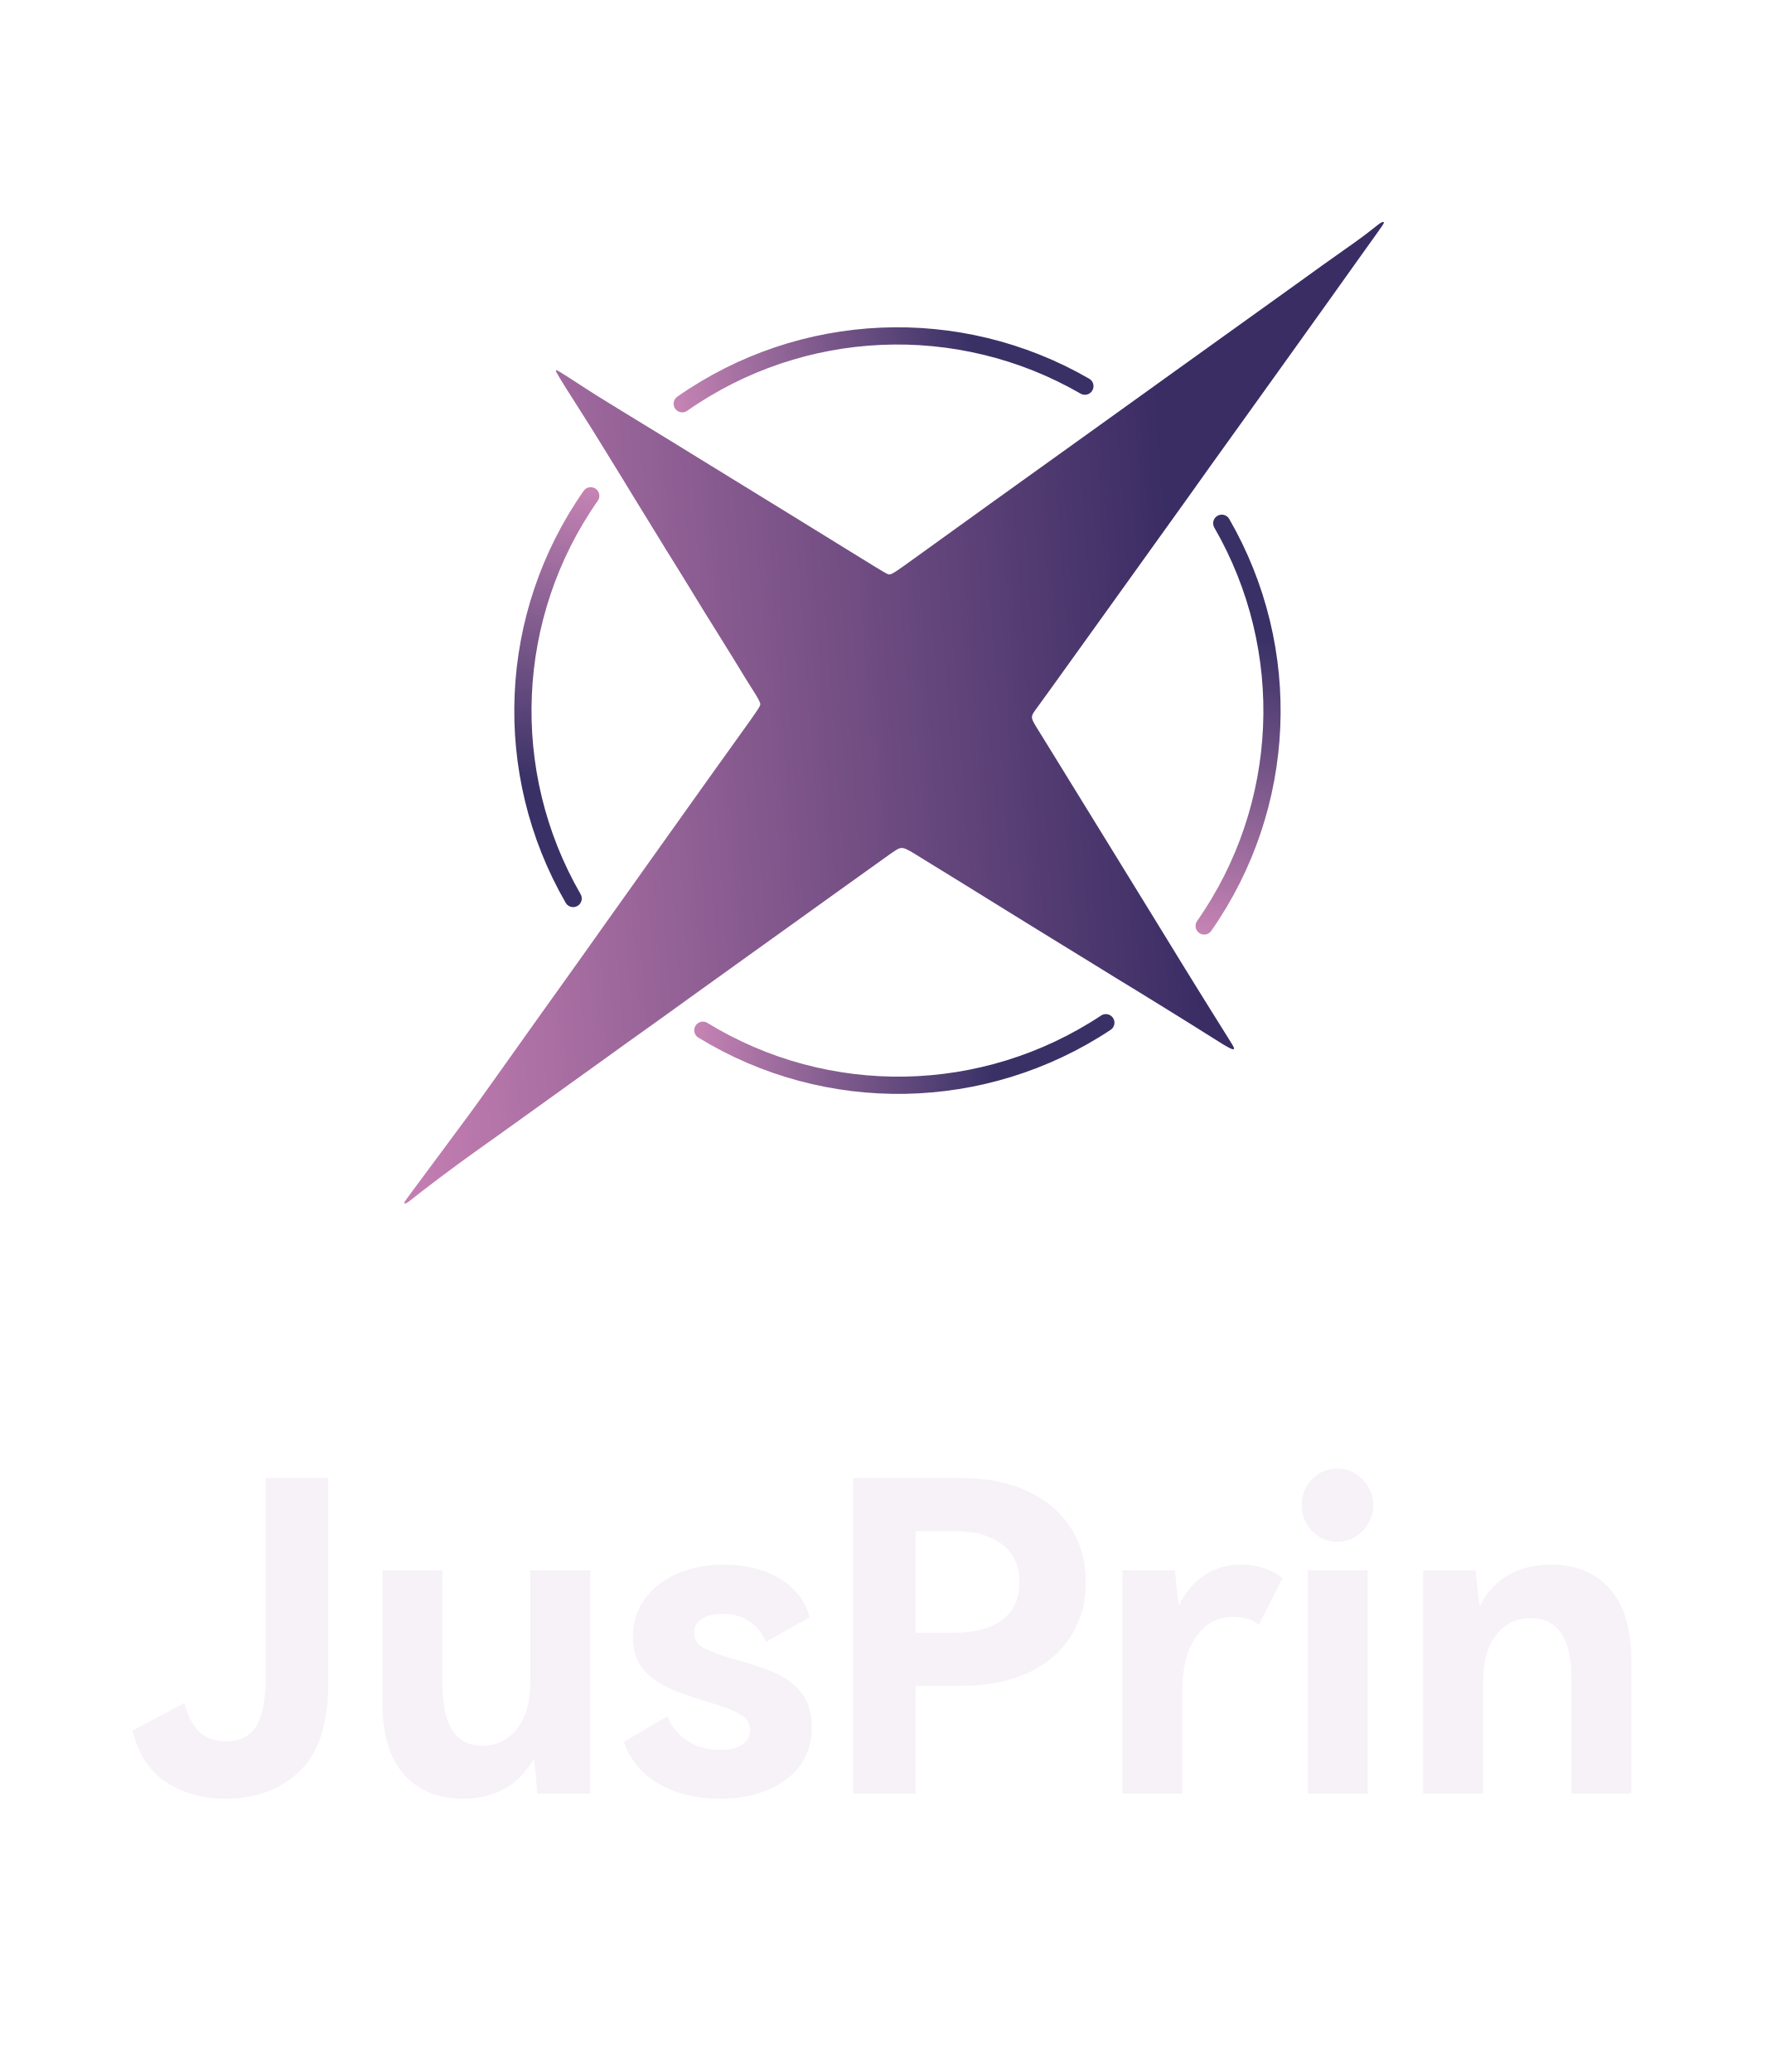
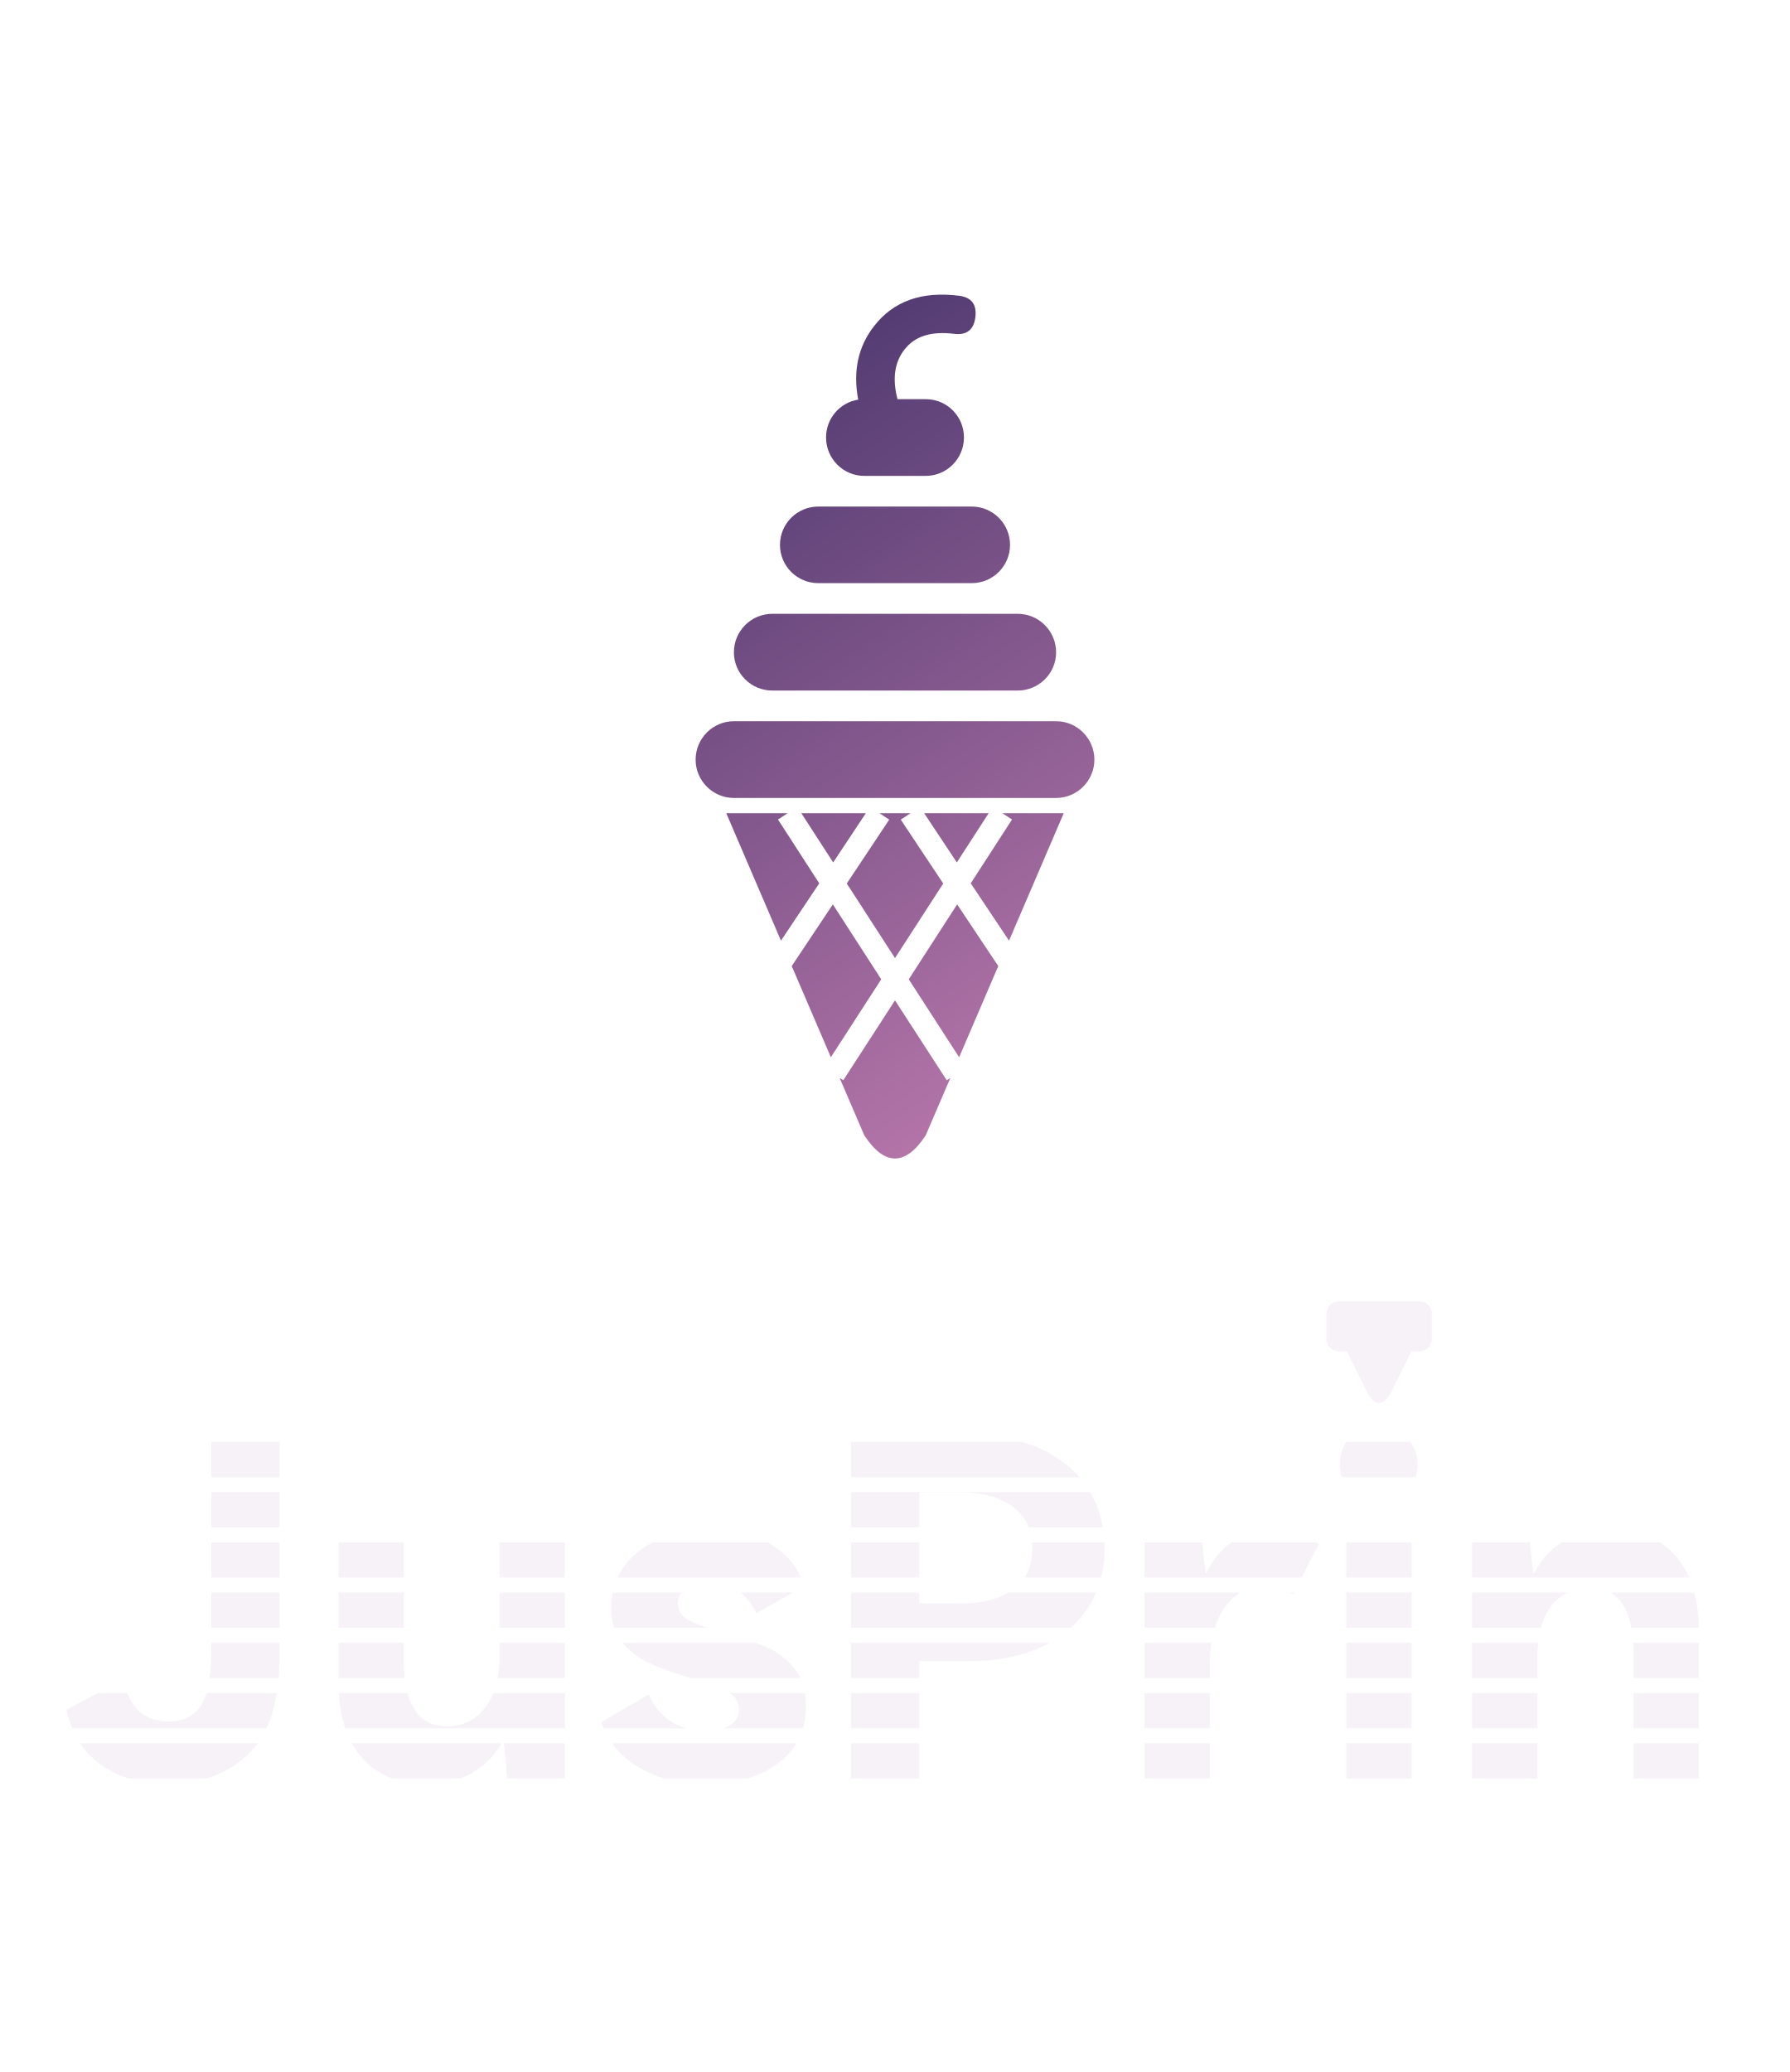
- <svg xmlns="http://www.w3.org/2000/svg" xmlns:xlink="http://www.w3.org/1999/xlink" width="108" height="125" viewBox="0 0 108 125">
+ <svg xmlns="http://www.w3.org/2000/svg" width="108" height="125" viewBox="0 0 108 125">
  <defs>
-     <linearGradient xlink:href="#linearGradient22" id="linearGradient23" x1="132.628" y1="84.004" x2="32.046" y2="91.222" gradientUnits="userSpaceOnUse" gradientTransform="matrix(3.779528,0,0,3.779528,55.08825,125.9802)" />
-     <linearGradient id="linearGradient22">
-       <stop style="stop-color:#3a2d64;stop-opacity:1;" offset="0" />
-       <stop style="stop-color:#ce84b7;stop-opacity:1;" offset="1" />
+     <linearGradient id="g" gradientUnits="userSpaceOnUse" x1="35.49" y1="16.67" x2="72.51" y2="72.20">
+       <stop offset="0" stop-color="#3A2D64" />
+       <stop offset="1" stop-color="#CE84B7" />
    </linearGradient>
-     <linearGradient xlink:href="#linearGradient13" id="linearGradient14" x1="141.892" y1="80.503" x2="134.536" y2="115.86" gradientUnits="userSpaceOnUse" gradientTransform="matrix(3.779528,0,0,3.779528,55.08825,125.9802)" />
-     <linearGradient id="linearGradient13">
-       <stop style="stop-color:#393166;stop-opacity:1;" offset="0" />
-       <stop style="stop-color:#c986b6;stop-opacity:1;" offset="1" />
-     </linearGradient>
-     <linearGradient xlink:href="#linearGradient13" id="linearGradient17" gradientUnits="userSpaceOnUse" x1="141.892" y1="80.503" x2="134.536" y2="115.86" gradientTransform="matrix(3.779528,0,0,3.779528,-809.1143,-799.6058)" />
-     <linearGradient xlink:href="#linearGradient13" id="linearGradient18" gradientUnits="userSpaceOnUse" gradientTransform="matrix(3.778662,0,0,3.780413,111.8502,-741.7778)" x1="141.892" y1="80.503" x2="134.536" y2="115.86" />
-     <linearGradient xlink:href="#linearGradient13" id="linearGradient19" gradientUnits="userSpaceOnUse" gradientTransform="matrix(3.779528,0,0,3.779528,-839.6417,-768.8368)" x1="141.892" y1="80.503" x2="134.536" y2="115.86" />
  </defs>
-   <g transform="translate(16.942,6.000) scale(1.15625)">
-     <g transform="matrix(0.1182492,0,0,0.1182492,-18.91749,-22.8237)" style="display:inline">
-       <path style="display:inline;fill:url(#linearGradient23);stroke-width:3.78" d="m 214.43,679.834 c 0,-0.192 1.34,-2.127 2.978,-4.299 1.638,-2.173 5.239,-7.024 8.004,-10.782 2.764,-3.757 8.106,-10.961 11.871,-16.007 3.765,-5.047 8.112,-10.962 9.66,-13.145 1.548,-2.183 4.272,-5.993 6.053,-8.467 1.781,-2.474 6.529,-9.141 10.551,-14.817 4.022,-5.675 8.213,-11.569 9.315,-13.097 1.101,-1.528 3.484,-4.862 5.295,-7.408 1.811,-2.547 5.031,-7.051 7.155,-10.01 2.124,-2.959 4.577,-6.393 5.45,-7.632 0.873,-1.238 3.373,-4.755 5.556,-7.814 2.183,-3.059 5.338,-7.511 7.011,-9.893 1.673,-2.382 4.105,-5.791 5.404,-7.576 1.299,-1.785 3.782,-5.269 5.519,-7.743 1.737,-2.474 4.867,-6.879 6.955,-9.79 5.918,-8.246 10.504,-14.679 13.957,-19.579 1.743,-2.474 4.92,-6.939 7.059,-9.922 2.139,-2.983 5.493,-7.686 7.454,-10.451 1.96,-2.765 7.118,-9.968 11.463,-16.007 9.211,-12.805 10.452,-14.652 10.452,-15.553 0,-0.741 -1.2,-2.999 -3.406,-6.408 -1.583,-2.445 -3.307,-5.234 -7.771,-12.568 -1.595,-2.619 -4.361,-7.084 -6.148,-9.922 -4.21,-6.687 -11.441,-18.403 -16.004,-25.929 -1.985,-3.274 -4.563,-7.441 -5.731,-9.26 -1.167,-1.819 -3.591,-5.748 -5.387,-8.731 -1.795,-2.983 -4.831,-7.924 -6.746,-10.98 -1.915,-3.056 -4.297,-6.925 -5.293,-8.599 -0.997,-1.673 -3.027,-5.007 -4.511,-7.408 -1.484,-2.401 -3.751,-6.092 -5.037,-8.202 -4.778,-7.842 -11.198,-18.101 -16.393,-26.194 -5.015,-7.814 -7.797,-12.411 -7.797,-12.886 0,-0.264 0.149,-0.342 0.44,-0.231 0.808,0.31 5.023,2.967 12.789,8.061 2.547,1.671 6.595,4.223 8.996,5.671 2.401,1.449 5.497,3.35 6.879,4.225 1.382,0.875 6.085,3.754 10.451,6.397 4.366,2.643 9.426,5.733 11.245,6.867 1.819,1.134 5.45,3.375 8.07,4.981 18.773,11.512 37.253,22.878 45.376,27.908 17.302,10.715 20.957,12.97 25.929,16.001 2.983,1.818 7.686,4.713 10.451,6.432 2.765,1.719 5.395,3.239 5.844,3.377 1.488,0.457 1.604,0.385 15.058,-9.34 14.229,-10.286 45.703,-32.903 64.426,-46.295 5.021,-3.591 11.748,-8.416 14.949,-10.722 3.201,-2.306 11.238,-8.078 17.859,-12.826 6.621,-4.749 15.491,-11.119 19.712,-14.156 4.22,-3.037 15.174,-10.893 24.342,-17.458 9.168,-6.565 18.157,-13.01 19.976,-14.322 14.47,-10.435 19.557,-14.073 25.718,-18.396 6.31,-4.427 8.438,-6.011 14.261,-10.614 1.613,-1.275 2.618,-1.599 2.618,-0.842 0,0.228 -1.538,2.52 -3.418,5.093 -1.88,2.573 -5.362,7.444 -7.739,10.825 -2.377,3.38 -8.656,12.191 -13.955,19.579 -5.299,7.388 -12.691,17.719 -16.427,22.958 -6.217,8.718 -17.02,23.794 -20.288,28.31 -2.705,3.74 -13.479,18.743 -14.503,20.197 -0.581,0.825 -2.712,3.821 -4.736,6.659 -2.024,2.838 -4.654,6.529 -5.845,8.202 -1.191,1.673 -4.307,6.019 -6.924,9.657 -2.617,3.638 -6.588,9.174 -8.825,12.303 -7.064,9.883 -15.042,21.009 -21.439,29.898 -5.758,8.002 -8.304,11.546 -21.948,30.559 -2.82,3.929 -5.92,8.22 -6.891,9.535 -3.251,4.405 -3.269,4.151 0.75,10.565 1.097,1.751 4.812,7.768 8.255,13.37 11.012,17.919 23.243,37.785 27.124,44.053 2.072,3.347 7.311,11.86 11.641,18.918 4.33,7.058 9.269,15.094 10.974,17.859 1.705,2.765 4.152,6.753 5.439,8.864 1.286,2.11 4.102,6.664 6.258,10.119 2.156,3.456 4.856,7.801 6.001,9.657 1.145,1.856 3.546,5.696 5.337,8.534 4.708,7.462 5.015,7.986 5.015,8.546 0,1.076 -1.996,0.063 -10.37,-5.266 -7.59,-4.83 -31.439,-19.589 -41.753,-25.839 -3.129,-1.896 -7.415,-4.54 -9.525,-5.876 -2.11,-1.336 -5.503,-3.424 -7.541,-4.639 -2.037,-1.215 -6.978,-4.25 -10.98,-6.743 -4.002,-2.493 -8.348,-5.172 -9.657,-5.954 -1.31,-0.782 -4.941,-3.027 -8.07,-4.988 -3.129,-1.962 -8.07,-5.017 -10.98,-6.79 -2.91,-1.773 -6.817,-4.197 -8.682,-5.387 -1.865,-1.19 -5.436,-3.392 -7.938,-4.894 -2.501,-1.501 -6.988,-4.257 -9.971,-6.125 -9.42,-5.896 -10.058,-6.205 -12.036,-5.834 -0.57,0.107 -2.42,1.252 -4.829,2.989 -2.148,1.549 -6.524,4.68 -9.726,6.957 -3.201,2.278 -10.762,7.693 -16.801,12.035 -6.039,4.342 -14.076,10.109 -17.859,12.817 -13.434,9.615 -14.852,10.631 -17.992,12.895 -7.15,5.155 -20.464,14.719 -25.797,18.532 -3.129,2.237 -7.117,5.115 -8.864,6.396 -1.746,1.281 -5.675,4.091 -8.731,6.245 -3.056,2.154 -7.223,5.13 -9.26,6.613 -2.037,1.483 -6.443,4.657 -9.79,7.053 -3.347,2.396 -8.705,6.244 -11.906,8.551 -17.151,12.361 -43.703,31.396 -47.228,33.858 -5.743,4.01 -22.812,16.848 -27.019,20.32 -1.769,1.46 -2.879,1.912 -2.879,1.172 z" />
-       <path style="display:inline;fill:none;fill-opacity:1;stroke:url(#linearGradient14);stroke-width:7.604;stroke-linecap:round;stroke-dasharray:none;stroke-dashoffset:0;stroke-opacity:1" d="m 575.215,380.01 a 165.499,165.499 0 0 1 -7.757,177.676" />
-       <path style="display:inline;fill:none;fill-opacity:1;stroke:url(#linearGradient17);stroke-width:7.604;stroke-linecap:round;stroke-dasharray:none;stroke-dashoffset:0;stroke-opacity:1" d="m -288.988,-545.576 a 165.499,165.499 0 0 1 -7.757,177.676" transform="scale(-1)" />
-       <path style="display:inline;fill:none;fill-opacity:1;stroke:url(#linearGradient18);stroke-width:7.604;stroke-linecap:round;stroke-dasharray:none;stroke-dashoffset:0;stroke-opacity:1" d="m 631.857,-487.689 a 165.461,165.537 0 0 1 -7.756,177.717" transform="matrix(0.05905285,0.9982549,-0.9980599,0.06226118,0,0)" />
-       <path style="display:inline;fill:none;fill-opacity:1;stroke:url(#linearGradient19);stroke-width:7.604;stroke-linecap:round;stroke-dasharray:none;stroke-dashoffset:0;stroke-opacity:1" d="m -319.515,-514.807 a 165.499,165.499 0 0 1 -7.757,177.676" transform="matrix(0,-1,-1,0,0,0)" />
-     </g>
-   </g>
-   <g transform="translate(8.000,108.200) scale(26.000)">
-     <path fill="#F6F2F7" d="M0.0 -0.146 0.12 -0.21Q0.132 -0.165 0.155 -0.143Q0.179 -0.121 0.217 -0.121Q0.267 -0.121 0.288 -0.158Q0.309 -0.194 0.309 -0.271V-0.732H0.454V-0.257Q0.454 -0.114 0.387 -0.051Q0.32 0.012 0.216 0.012Q0.135 0.012 0.077 -0.027Q0.019 -0.066 0.0 -0.146Z M0.923 -0.518H1.062V0.0H0.939Q0.935 -0.06 0.931 -0.081Q0.905 -0.034 0.863 -0.011Q0.821 0.012 0.767 0.012Q0.68 0.012 0.63 -0.044Q0.58 -0.1 0.58 -0.208V-0.518H0.719V-0.254Q0.719 -0.111 0.811 -0.111Q0.861 -0.111 0.892 -0.15Q0.923 -0.189 0.923 -0.259Z M1.362 0.012Q1.28 0.012 1.22 -0.023Q1.161 -0.058 1.14 -0.12L1.241 -0.179Q1.256 -0.142 1.288 -0.122Q1.32 -0.101 1.363 -0.101Q1.395 -0.101 1.414 -0.113Q1.433 -0.125 1.433 -0.147Q1.433 -0.172 1.408 -0.185Q1.383 -0.199 1.33 -0.214Q1.277 -0.23 1.244 -0.245Q1.21 -0.26 1.185 -0.288Q1.161 -0.317 1.161 -0.363Q1.161 -0.415 1.19 -0.453Q1.218 -0.491 1.266 -0.511Q1.314 -0.531 1.371 -0.531Q1.449 -0.531 1.503 -0.498Q1.557 -0.464 1.571 -0.409L1.47 -0.352Q1.44 -0.417 1.369 -0.417Q1.339 -0.417 1.321 -0.405Q1.303 -0.394 1.303 -0.373Q1.303 -0.349 1.327 -0.337Q1.351 -0.324 1.402 -0.31Q1.456 -0.295 1.491 -0.28Q1.526 -0.265 1.551 -0.235Q1.576 -0.204 1.576 -0.154Q1.576 -0.077 1.517 -0.033Q1.457 0.012 1.362 0.012Z M1.924 -0.732Q2.011 -0.732 2.076 -0.702Q2.141 -0.672 2.176 -0.618Q2.212 -0.563 2.212 -0.49Q2.212 -0.418 2.176 -0.363Q2.141 -0.309 2.076 -0.279Q2.011 -0.25 1.924 -0.25H1.817V0.0H1.672V-0.732ZM1.908 -0.373Q1.976 -0.373 2.017 -0.402Q2.058 -0.432 2.058 -0.49Q2.058 -0.548 2.017 -0.579Q1.976 -0.609 1.908 -0.609H1.817V-0.373Z M2.668 -0.499 2.614 -0.392Q2.588 -0.41 2.555 -0.41Q2.501 -0.41 2.469 -0.365Q2.436 -0.32 2.436 -0.241V0.0H2.297V-0.518H2.419Q2.424 -0.458 2.428 -0.436Q2.451 -0.483 2.488 -0.507Q2.525 -0.531 2.572 -0.531Q2.602 -0.531 2.628 -0.522Q2.654 -0.513 2.668 -0.499Z M2.713 -0.669Q2.713 -0.704 2.737 -0.729Q2.761 -0.754 2.795 -0.754Q2.829 -0.754 2.854 -0.729Q2.879 -0.703 2.879 -0.669Q2.879 -0.635 2.854 -0.609Q2.829 -0.584 2.795 -0.584Q2.762 -0.584 2.737 -0.609Q2.713 -0.635 2.713 -0.669ZM2.866 0.0H2.727V-0.518H2.866Z M3.478 -0.31V0.0H3.339V-0.265Q3.339 -0.407 3.245 -0.407Q3.195 -0.407 3.165 -0.369Q3.134 -0.33 3.134 -0.26V0.0H2.995V-0.518H3.117Q3.122 -0.457 3.126 -0.435Q3.176 -0.531 3.292 -0.531Q3.378 -0.531 3.428 -0.475Q3.478 -0.418 3.478 -0.31Z" />
-   </g>
+   <path fill="url(#g)" d="M44.28 43.51H63.72C64.99 43.51 66.03 44.55 66.03 45.83C66.03 47.1 64.99 48.14 63.72 48.14H44.28C43.01 48.14 41.97 47.1 41.97 45.83C41.97 44.55 43.01 43.51 44.28 43.51ZM46.6 37.03H61.4C62.68 37.03 63.72 38.07 63.72 39.35C63.72 40.63 62.68 41.66 61.4 41.66H46.6C45.32 41.66 44.28 40.63 44.28 39.35C44.28 38.07 45.32 37.03 46.6 37.03ZM49.37 30.56H58.63C59.9 30.56 60.94 31.59 60.94 32.87C60.94 34.15 59.9 35.18 58.63 35.18H49.37C48.1 35.18 47.06 34.15 47.06 32.87C47.06 31.59 48.1 30.56 49.37 30.56ZM54.15 24.08H55.85C57.13 24.08 58.16 25.11 58.16 26.39C58.16 27.67 57.13 28.71 55.85 28.71H52.15C50.87 28.71 49.84 27.67 49.84 26.39C49.84 25.24 50.68 24.28 51.78 24.11Q51.29 21.53 52.74 19.67Q54.49 17.42 57.85 17.84Q58.42 17.91 58.67 18.23Q58.92 18.56 58.85 19.13Q58.71 20.28 57.56 20.14Q55.5 19.88 54.57 21.09Q53.67 22.24 54.15 24.08ZM50.66 65.03 50.88 65.17 54 60.35 57.12 65.17 57.34 65.03 55.85 68.5Q54.93 69.89 54 69.89Q53.07 69.89 52.15 68.5ZM56.91 53.3 54 57.8 51.09 53.3 53.65 49.45 53.07 49.06H54.93L54.35 49.45ZM57.87 63.78 54.83 59.08 57.75 54.56 60.23 58.28ZM47.77 58.28 50.25 54.56 53.17 59.08 50.13 63.78ZM43.82 49.06H47.52L46.94 49.44L49.43 53.29L47.12 56.75ZM60.88 56.75 58.57 53.29 61.06 49.44 60.48 49.06H64.18ZM50.27 52.03 48.35 49.06H52.24ZM57.73 52.03 55.76 49.06H59.65Z" />
+   <path fill="#F6F2F7" d="M58.04 96.73Q59.73 96.73 60.84 96.08H66.13Q65.93 96.56 65.64 97Q65.2 97.66 64.61 98.2H51.35V96.08H55.46V96.73ZM61.67 86.99Q62.26 87.16 62.79 87.41Q64.2 88.06 65.12 89.11H51.35V86.99ZM80.79 78.5H85.64C86.05 78.5 86.39 78.84 86.39 79.26V80.78C86.39 81.19 86.05 81.53 85.64 81.53H85.15L83.88 84.11Q83.55 84.64 83.21 84.64Q82.88 84.64 82.55 84.11L81.27 81.53H80.79C80.37 81.53 80.03 81.19 80.03 80.78V79.26C80.03 78.84 80.37 78.5 80.79 78.5ZM100.16 93.05Q100.67 93.38 101.08 93.85Q101.58 94.42 101.91 95.17H88.82V93.05H92.31Q92.43 94.43 92.53 94.97Q93.18 93.72 94.22 93.05ZM34.08 102.14V104.26H20.83Q20.52 103.33 20.45 102.14H24.59Q25.13 104.15 26.97 104.15Q28.38 104.15 29.26 103.04Q29.58 102.65 29.78 102.14ZM39.37 93.05H46.3Q46.44 93.12 46.57 93.2Q47.82 93.98 48.31 95.17H37.26Q37.44 94.8 37.69 94.46Q38.34 93.59 39.37 93.05ZM79.56 93.16 78.54 95.17H69.05V93.05H72.54Q72.66 94.4 72.76 94.94Q73.36 93.72 74.29 93.05H79.44Q79.5 93.1 79.56 93.16ZM65.77 90.02Q66.34 90.98 66.54 92.14H62.07Q61.78 91.4 61.12 90.91Q59.96 90.04 58.04 90.04H55.46V92.14H51.35V90.02ZM4 103.16 5.91 102.14H7.67Q7.97 102.83 8.4 103.24Q9.07 103.86 10.15 103.86Q11.56 103.86 12.16 102.83Q12.33 102.53 12.45 102.14H16.7Q16.51 103.34 16.08 104.26H4.36Q4.14 103.75 4 103.16ZM36.93 105.17H48.05Q47.65 105.85 46.95 106.37Q46.14 106.98 45.1 107.29H40.07Q39.26 107.05 38.57 106.64Q37.55 106.04 36.93 105.17ZM7.77 107.29Q6.91 107.02 6.18 106.53Q5.38 105.99 4.84 105.17H15.55Q15.28 105.54 14.96 105.85Q13.89 106.85 12.49 107.29ZM48.29 101.23H41.67Q40.17 100.78 39.22 100.35Q38.27 99.93 37.57 99.12Q37.57 99.11 37.56 99.11H45.59Q45.93 99.24 46.23 99.36Q47.22 99.79 47.93 100.65Q48.14 100.91 48.29 101.23ZM55.46 101.23H51.35V99.11H63.33Q63.07 99.25 62.79 99.38Q60.95 100.21 58.49 100.21H55.46ZM27.75 107.29H23.67Q22.6 106.9 21.84 106.04Q21.49 105.65 21.23 105.17H30.27Q29.55 106.37 28.44 106.98Q28.11 107.16 27.75 107.29ZM69.05 96.08H74.84Q74.31 96.39 73.91 96.95Q73.52 97.49 73.3 98.2H69.05ZM88.82 96.08H94.54Q94.02 96.35 93.62 96.85Q93.18 97.41 92.96 98.2H88.82ZM80.83 88.34Q80.83 87.58 81.24 86.99H85.1Q85.53 87.59 85.53 88.34Q85.53 88.75 85.41 89.11H80.96Q80.83 88.75 80.83 88.34ZM61.82 95.17Q62.28 94.45 62.28 93.41Q62.28 93.23 62.27 93.05H66.64Q66.65 93.23 66.65 93.41Q66.65 94.34 66.44 95.17ZM102.22 96.08Q102.47 97.03 102.5 98.2H98.43Q98.14 96.64 97.18 96.08ZM36.97 96.08H41.11Q40.9 96.35 40.9 96.73Q40.9 97.41 41.58 97.76Q41.99 97.97 42.67 98.2H37.06Q36.88 97.67 36.88 97.01Q36.88 96.52 36.97 96.08ZM44.04 102.14H48.57Q48.63 102.51 48.63 102.93Q48.63 103.64 48.45 104.26H43.7Q43.89 104.19 44.05 104.09Q44.58 103.75 44.58 103.13Q44.58 102.51 44.04 102.14ZM12.65 101.23Q12.75 100.52 12.75 99.62V99.11H16.86V100.01Q16.86 100.65 16.81 101.23ZM16.86 86.99V89.11H12.75V86.99ZM12.75 92.14V90.02H16.86V92.14ZM12.75 95.17V93.05H16.86V95.17ZM12.75 98.2V96.08H16.86V98.2ZM55.46 93.05V95.17H51.35V93.05ZM55.46 104.26H51.35V102.14H55.46ZM51.35 105.17H55.46V107.29H51.35ZM34.08 101.23H30.03Q30.14 100.65 30.14 99.96V99.11H34.08ZM72.99 101.23H69.05V99.11H73.09Q72.99 99.74 72.99 100.47ZM24.42 101.23H20.43V99.11H24.36V100.1Q24.36 100.71 24.42 101.23ZM92.8 99.11Q92.76 99.5 92.76 99.93V101.23H88.82V99.11ZM102.5 99.11V101.23H98.56V99.79Q98.56 99.43 98.54 99.11ZM72.99 104.26H69.05V102.14H72.99ZM102.5 104.26H98.56V102.14H102.5ZM69.05 105.17H72.99V107.29H69.05ZM98.56 105.17H102.5V107.29H98.56ZM20.43 93.05H24.36V95.17H20.43ZM30.14 93.05H34.08V95.17H30.14ZM30.14 96.08H34.08V98.2H30.14ZM85.17 101.23H81.23V99.11H85.17ZM81.23 93.05H85.17V95.17H81.23ZM20.43 96.08H24.36V98.2H20.43ZM81.23 96.08H85.17V98.2H81.23ZM85.17 104.26H81.23V102.14H85.17ZM85.17 107.29H81.23V105.17H85.17ZM92.76 104.26H88.82V102.14H92.76ZM88.82 105.17H92.76V107.29H88.82ZM30.59 107.29Q30.49 105.81 30.4 105.17H34.08V107.29ZM41.37 104.26H36.43Q36.35 104.08 36.29 103.89L39.15 102.22Q39.57 103.27 40.48 103.85Q40.89 104.12 41.37 104.26ZM44.69 96.08H47.83L45.63 97.32Q45.27 96.53 44.69 96.08ZM77.86 96.08H78.09L78.03 96.19Q77.95 96.13 77.86 96.08Z" />
</svg>
